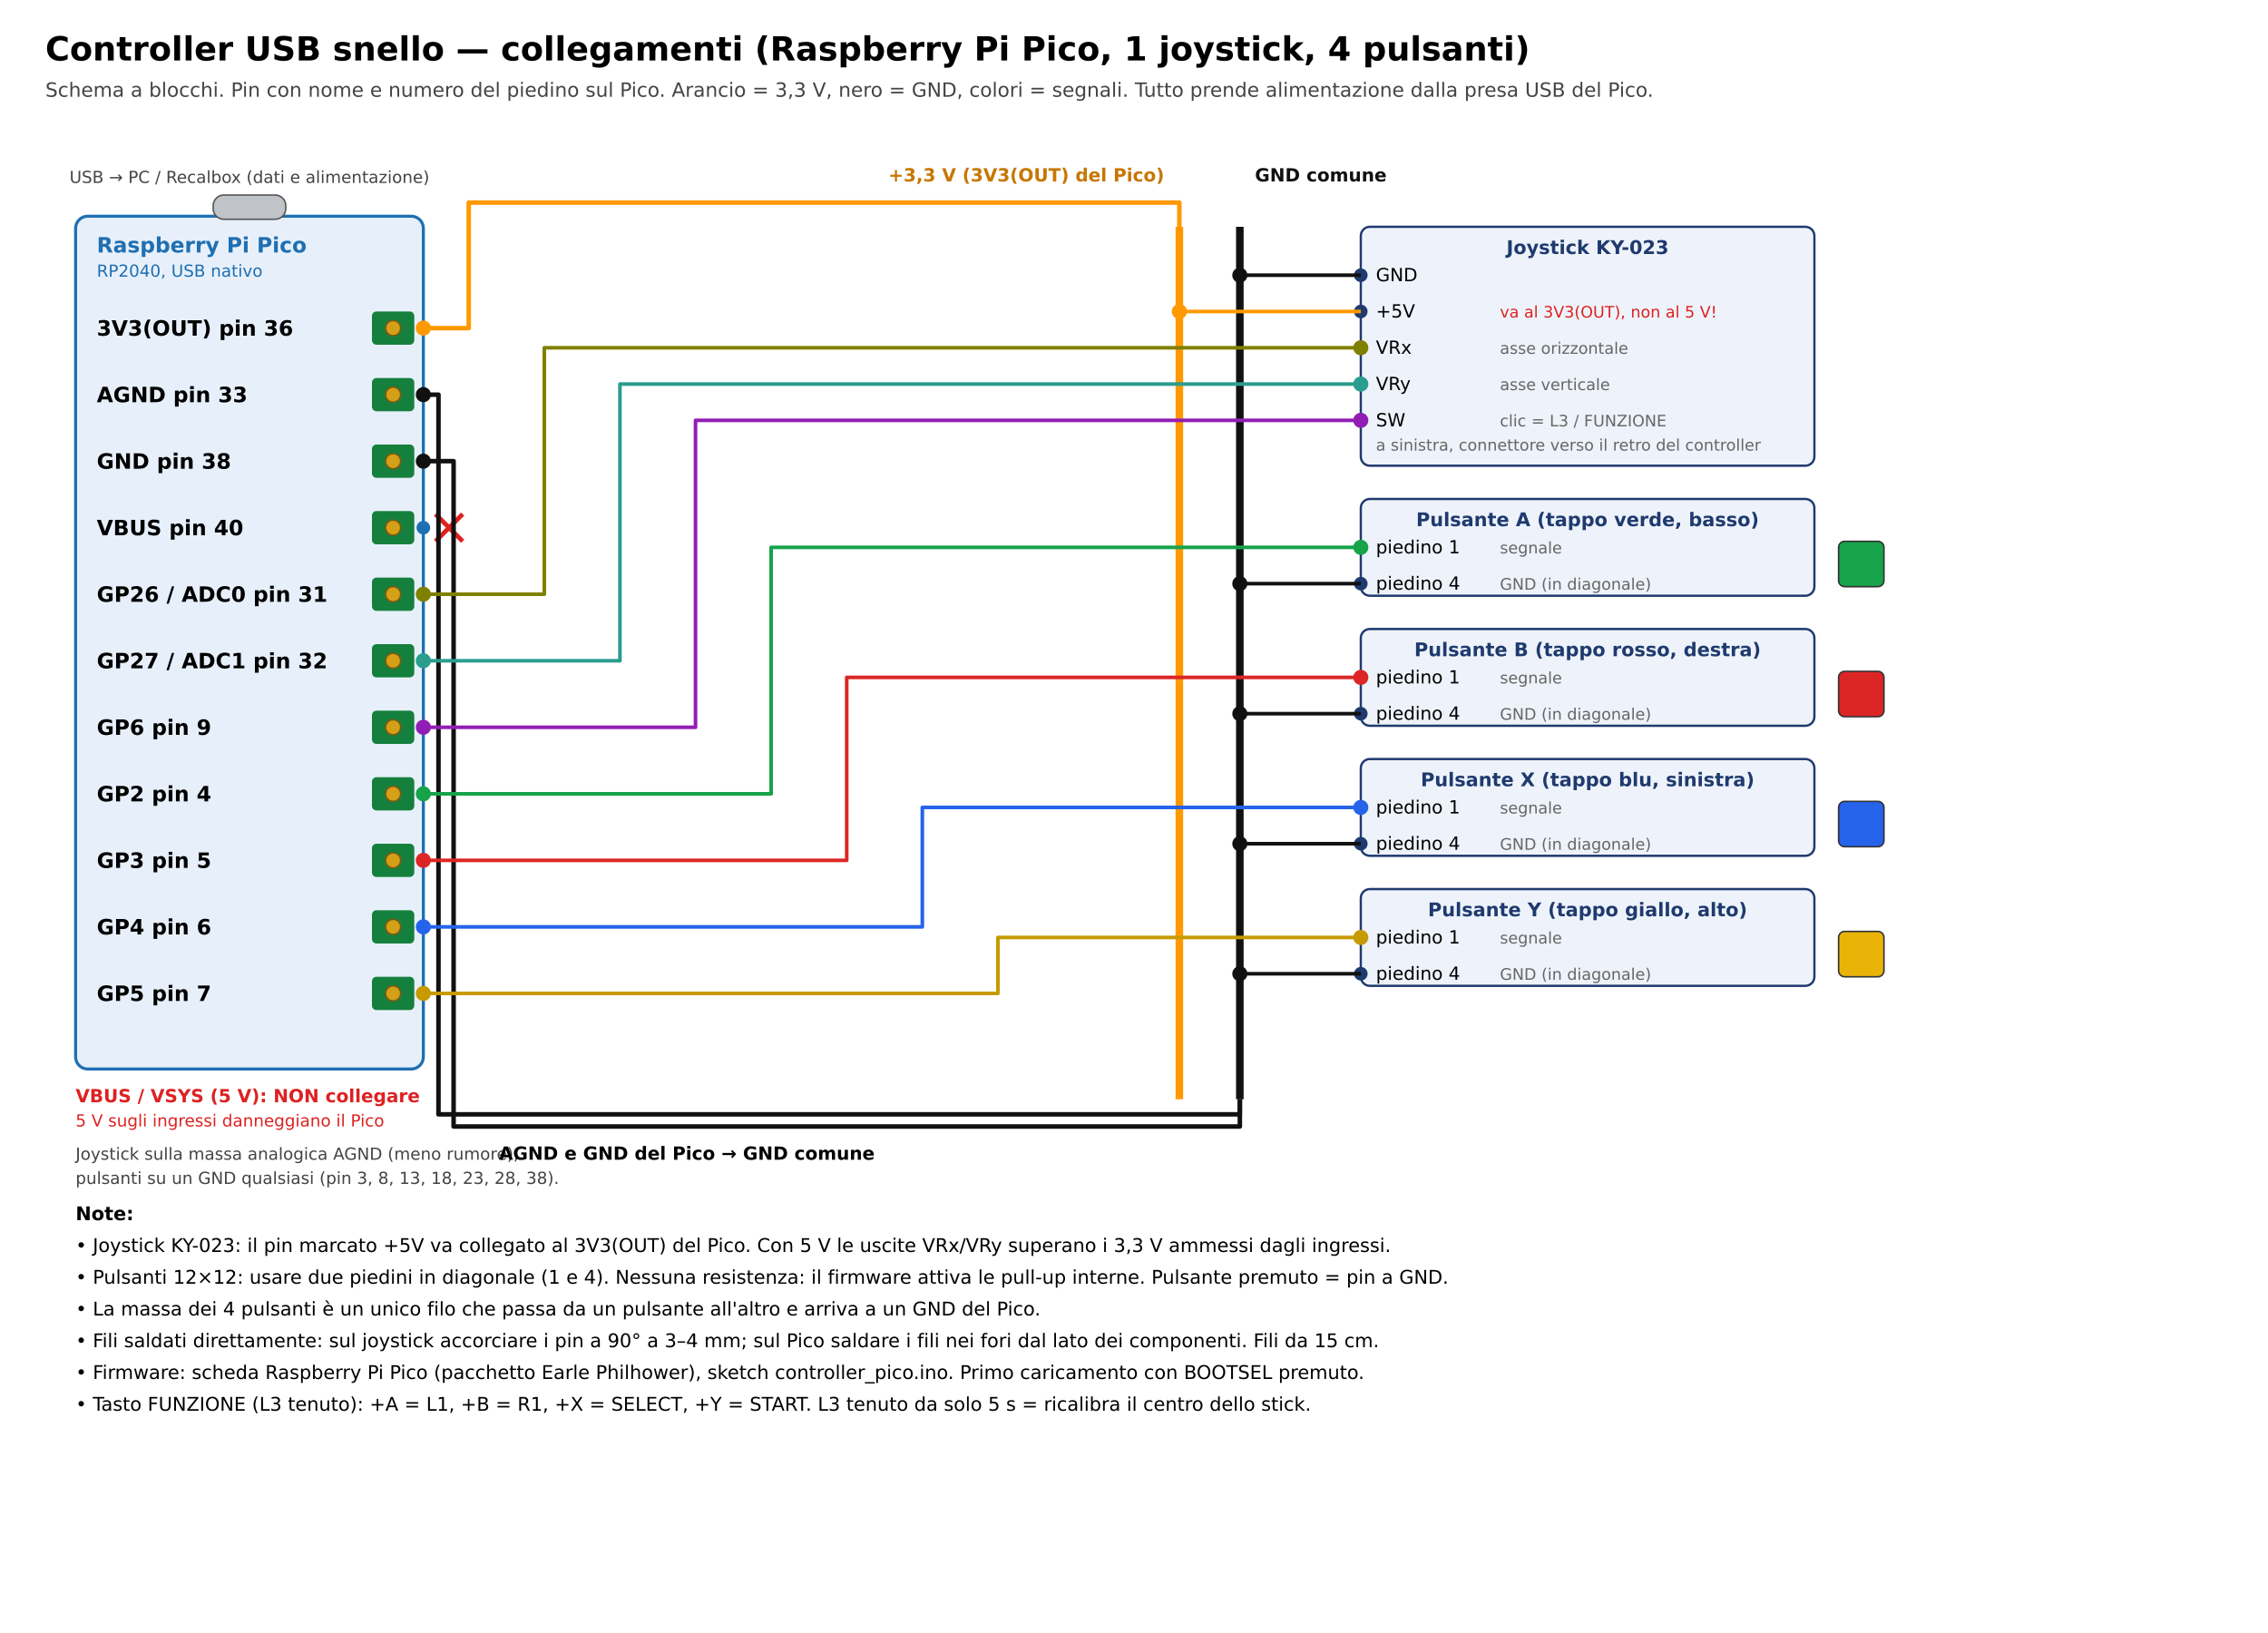
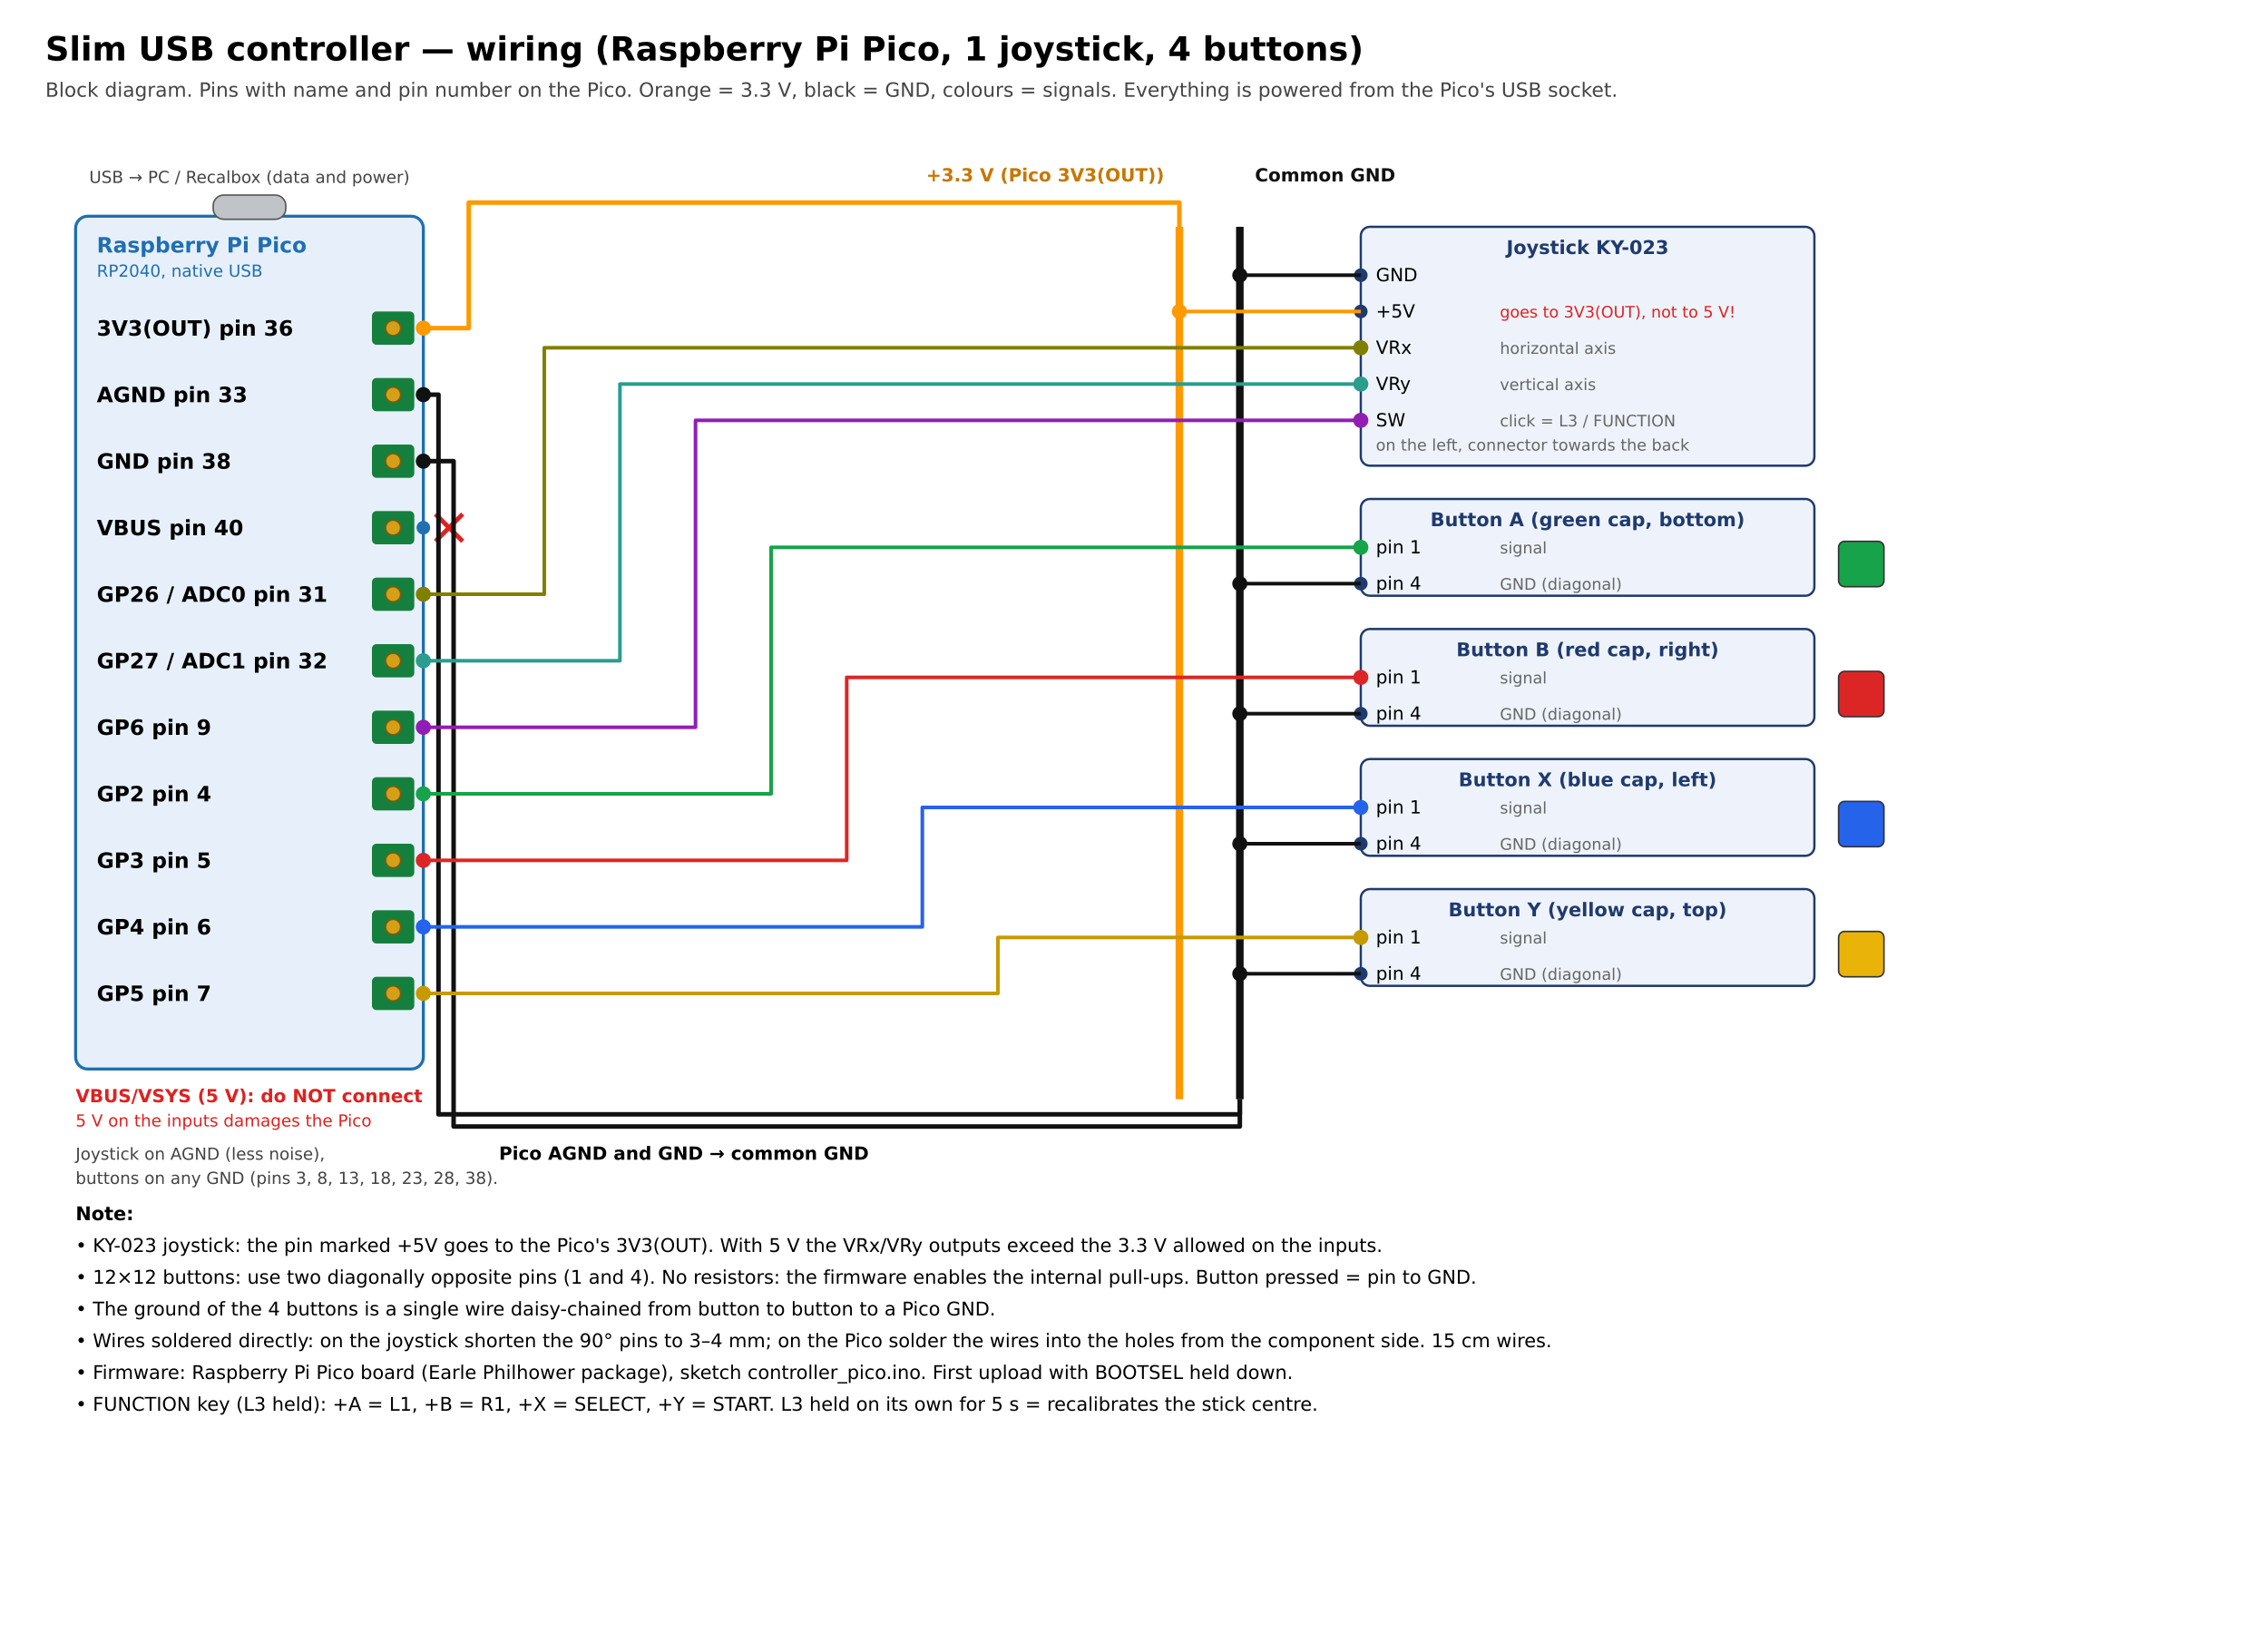
<svg xmlns="http://www.w3.org/2000/svg" width="1500" height="1080" viewBox="0 0 1500 1080" font-family="DejaVu Sans, Arial, sans-serif">
  <rect width="1500" height="1080" fill="#ffffff" />
-   <text x="30" y="40" font-size="22" font-weight="bold">Controller USB snello — collegamenti (Raspberry Pi Pico, 1 joystick, 4 pulsanti)</text>
-   <text x="30" y="64" font-size="13" fill="#444">Schema a blocchi. Pin con nome e numero del piedino sul Pico. Arancio = 3,3 V, nero = GND, colori = segnali. Tutto prende alimentazione dalla presa USB del Pico.</text>
+   <text x="30" y="40" font-size="22" font-weight="bold">Slim USB controller — wiring (Raspberry Pi Pico, 1 joystick, 4 buttons)</text>
+   <text x="30" y="64" font-size="13" fill="#444">Block diagram. Pins with name and pin number on the Pico. Orange = 3.3 V, black = GND, colours = signals. Everything is powered from the Pico's USB socket.</text>
  <rect x="900" y="150" width="300" height="158" rx="6" fill="#eef3fb" stroke="#1f3a6e" stroke-width="1.5" />
  <text x="1050.0" y="168" font-size="12.5" font-weight="bold" fill="#1f3a6e" text-anchor="middle">Joystick KY-023</text>
  <circle cx="900" cy="182" r="4.5" fill="#1f3a6e" />
  <text x="910" y="186" font-size="12">GND</text>
  <circle cx="900" cy="206" r="4.5" fill="#1f3a6e" />
  <text x="910" y="210" font-size="12">+5V</text>
-   <text x="992" y="210" font-size="10.5" fill="#d22">va al 3V3(OUT), non al 5 V!</text>
+   <text x="992" y="210" font-size="10.5" fill="#d22">goes to 3V3(OUT), not to 5 V!</text>
  <circle cx="900" cy="230" r="4.5" fill="#1f3a6e" />
  <text x="910" y="234" font-size="12">VRx</text>
-   <text x="992" y="234" font-size="10.5" fill="#666">asse orizzontale</text>
+   <text x="992" y="234" font-size="10.5" fill="#666">horizontal axis</text>
  <circle cx="900" cy="254" r="4.5" fill="#1f3a6e" />
  <text x="910" y="258" font-size="12">VRy</text>
-   <text x="992" y="258" font-size="10.5" fill="#666">asse verticale</text>
+   <text x="992" y="258" font-size="10.5" fill="#666">vertical axis</text>
  <circle cx="900" cy="278" r="4.5" fill="#1f3a6e" />
  <text x="910" y="282" font-size="12">SW</text>
-   <text x="992" y="282" font-size="10.5" fill="#666">clic = L3 / FUNZIONE</text>
-   <text x="910" y="298" font-size="10.5" fill="#666">a sinistra, connettore verso il retro del controller</text>
+   <text x="992" y="282" font-size="10.5" fill="#666">click = L3 / FUNCTION</text>
+   <text x="910" y="298" font-size="10.5" fill="#666">on the left, connector towards the back</text>
  <rect x="900" y="330" width="300" height="64" rx="6" fill="#eef3fb" stroke="#1f3a6e" stroke-width="1.5" />
-   <text x="1050.0" y="348" font-size="12.5" font-weight="bold" fill="#1f3a6e" text-anchor="middle">Pulsante A (tappo verde, basso)</text>
+   <text x="1050.0" y="348" font-size="12.5" font-weight="bold" fill="#1f3a6e" text-anchor="middle">Button A (green cap, bottom)</text>
  <circle cx="900" cy="362" r="4.5" fill="#1f3a6e" />
-   <text x="910" y="366" font-size="12">piedino 1</text>
-   <text x="992" y="366" font-size="10.5" fill="#666">segnale</text>
+   <text x="910" y="366" font-size="12">pin 1</text>
+   <text x="992" y="366" font-size="10.5" fill="#666">signal</text>
  <circle cx="900" cy="386" r="4.5" fill="#1f3a6e" />
-   <text x="910" y="390" font-size="12">piedino 4</text>
-   <text x="992" y="390" font-size="10.5" fill="#666">GND (in diagonale)</text>
+   <text x="910" y="390" font-size="12">pin 4</text>
+   <text x="992" y="390" font-size="10.5" fill="#666">GND (diagonal)</text>
  <rect x="900" y="416" width="300" height="64" rx="6" fill="#eef3fb" stroke="#1f3a6e" stroke-width="1.5" />
-   <text x="1050.0" y="434" font-size="12.5" font-weight="bold" fill="#1f3a6e" text-anchor="middle">Pulsante B (tappo rosso, destra)</text>
+   <text x="1050.0" y="434" font-size="12.5" font-weight="bold" fill="#1f3a6e" text-anchor="middle">Button B (red cap, right)</text>
  <circle cx="900" cy="448" r="4.5" fill="#1f3a6e" />
-   <text x="910" y="452" font-size="12">piedino 1</text>
-   <text x="992" y="452" font-size="10.5" fill="#666">segnale</text>
+   <text x="910" y="452" font-size="12">pin 1</text>
+   <text x="992" y="452" font-size="10.5" fill="#666">signal</text>
  <circle cx="900" cy="472" r="4.5" fill="#1f3a6e" />
-   <text x="910" y="476" font-size="12">piedino 4</text>
-   <text x="992" y="476" font-size="10.5" fill="#666">GND (in diagonale)</text>
+   <text x="910" y="476" font-size="12">pin 4</text>
+   <text x="992" y="476" font-size="10.5" fill="#666">GND (diagonal)</text>
  <rect x="900" y="502" width="300" height="64" rx="6" fill="#eef3fb" stroke="#1f3a6e" stroke-width="1.5" />
-   <text x="1050.0" y="520" font-size="12.5" font-weight="bold" fill="#1f3a6e" text-anchor="middle">Pulsante X (tappo blu, sinistra)</text>
+   <text x="1050.0" y="520" font-size="12.5" font-weight="bold" fill="#1f3a6e" text-anchor="middle">Button X (blue cap, left)</text>
  <circle cx="900" cy="534" r="4.5" fill="#1f3a6e" />
-   <text x="910" y="538" font-size="12">piedino 1</text>
-   <text x="992" y="538" font-size="10.5" fill="#666">segnale</text>
+   <text x="910" y="538" font-size="12">pin 1</text>
+   <text x="992" y="538" font-size="10.5" fill="#666">signal</text>
  <circle cx="900" cy="558" r="4.5" fill="#1f3a6e" />
-   <text x="910" y="562" font-size="12">piedino 4</text>
-   <text x="992" y="562" font-size="10.5" fill="#666">GND (in diagonale)</text>
+   <text x="910" y="562" font-size="12">pin 4</text>
+   <text x="992" y="562" font-size="10.5" fill="#666">GND (diagonal)</text>
  <rect x="900" y="588" width="300" height="64" rx="6" fill="#eef3fb" stroke="#1f3a6e" stroke-width="1.5" />
-   <text x="1050.0" y="606" font-size="12.5" font-weight="bold" fill="#1f3a6e" text-anchor="middle">Pulsante Y (tappo giallo, alto)</text>
+   <text x="1050.0" y="606" font-size="12.5" font-weight="bold" fill="#1f3a6e" text-anchor="middle">Button Y (yellow cap, top)</text>
  <circle cx="900" cy="620" r="4.5" fill="#1f3a6e" />
-   <text x="910" y="624" font-size="12">piedino 1</text>
-   <text x="992" y="624" font-size="10.5" fill="#666">segnale</text>
+   <text x="910" y="624" font-size="12">pin 1</text>
+   <text x="992" y="624" font-size="10.5" fill="#666">signal</text>
  <circle cx="900" cy="644" r="4.5" fill="#1f3a6e" />
-   <text x="910" y="648" font-size="12">piedino 4</text>
-   <text x="992" y="648" font-size="10.5" fill="#666">GND (in diagonale)</text>
+   <text x="910" y="648" font-size="12">pin 4</text>
+   <text x="992" y="648" font-size="10.5" fill="#666">GND (diagonal)</text>
  <rect x="1216" y="358" width="30" height="30" rx="4" fill="#16a34a" stroke="#333" />
  <rect x="1216" y="444" width="30" height="30" rx="4" fill="#dc2626" stroke="#333" />
  <rect x="1216" y="530" width="30" height="30" rx="4" fill="#2563eb" stroke="#333" />
  <rect x="1216" y="616" width="30" height="30" rx="4" fill="#eab308" stroke="#333" />
  <rect x="50" y="143" width="230" height="564" rx="8" fill="#e7f0fa" stroke="#1f6fb2" stroke-width="2" />
  <text x="64" y="167" font-size="14" font-weight="bold" fill="#1f6fb2">Raspberry Pi Pico</text>
-   <text x="64" y="183" font-size="11" fill="#1f6fb2">RP2040, USB nativo</text>
+   <text x="64" y="183" font-size="11" fill="#1f6fb2">RP2040, native USB</text>
  <rect x="141.0" y="129" width="48" height="16" rx="7" fill="#c0c4c8" stroke="#555" />
-   <text x="165.0" y="121" font-size="11" text-anchor="middle" fill="#444">USB → PC / Recalbox (dati e alimentazione)</text>
+   <text x="165.0" y="121" font-size="11" text-anchor="middle" fill="#444">USB → PC / Recalbox (data and power)</text>
  <rect x="246" y="206" width="28" height="22" rx="3" fill="#15803d" />
  <circle cx="260" cy="217" r="5" fill="#d4a017" stroke="#7a5a10" />
  <text x="64" y="222" font-size="14" font-weight="bold">3V3(OUT)  pin 36</text>
  <circle cx="280" cy="217" r="4.5" fill="#1f6fb2" />
  <rect x="246" y="250" width="28" height="22" rx="3" fill="#15803d" />
  <circle cx="260" cy="261" r="5" fill="#d4a017" stroke="#7a5a10" />
  <text x="64" y="266" font-size="14" font-weight="bold">AGND  pin 33</text>
  <circle cx="280" cy="261" r="4.5" fill="#1f6fb2" />
  <rect x="246" y="294" width="28" height="22" rx="3" fill="#15803d" />
  <circle cx="260" cy="305" r="5" fill="#d4a017" stroke="#7a5a10" />
  <text x="64" y="310" font-size="14" font-weight="bold">GND  pin 38</text>
  <circle cx="280" cy="305" r="4.5" fill="#1f6fb2" />
  <rect x="246" y="338" width="28" height="22" rx="3" fill="#15803d" />
  <circle cx="260" cy="349" r="5" fill="#d4a017" stroke="#7a5a10" />
  <text x="64" y="354" font-size="14" font-weight="bold">VBUS  pin 40</text>
  <circle cx="280" cy="349" r="4.5" fill="#1f6fb2" />
  <rect x="246" y="382" width="28" height="22" rx="3" fill="#15803d" />
  <circle cx="260" cy="393" r="5" fill="#d4a017" stroke="#7a5a10" />
  <text x="64" y="398" font-size="14" font-weight="bold">GP26 / ADC0  pin 31</text>
  <circle cx="280" cy="393" r="4.5" fill="#1f6fb2" />
  <rect x="246" y="426" width="28" height="22" rx="3" fill="#15803d" />
  <circle cx="260" cy="437" r="5" fill="#d4a017" stroke="#7a5a10" />
  <text x="64" y="442" font-size="14" font-weight="bold">GP27 / ADC1  pin 32</text>
  <circle cx="280" cy="437" r="4.5" fill="#1f6fb2" />
  <rect x="246" y="470" width="28" height="22" rx="3" fill="#15803d" />
  <circle cx="260" cy="481" r="5" fill="#d4a017" stroke="#7a5a10" />
  <text x="64" y="486" font-size="14" font-weight="bold">GP6  pin 9</text>
  <circle cx="280" cy="481" r="4.5" fill="#1f6fb2" />
  <rect x="246" y="514" width="28" height="22" rx="3" fill="#15803d" />
  <circle cx="260" cy="525" r="5" fill="#d4a017" stroke="#7a5a10" />
  <text x="64" y="530" font-size="14" font-weight="bold">GP2  pin 4</text>
  <circle cx="280" cy="525" r="4.5" fill="#1f6fb2" />
  <rect x="246" y="558" width="28" height="22" rx="3" fill="#15803d" />
  <circle cx="260" cy="569" r="5" fill="#d4a017" stroke="#7a5a10" />
  <text x="64" y="574" font-size="14" font-weight="bold">GP3  pin 5</text>
  <circle cx="280" cy="569" r="4.5" fill="#1f6fb2" />
  <rect x="246" y="602" width="28" height="22" rx="3" fill="#15803d" />
  <circle cx="260" cy="613" r="5" fill="#d4a017" stroke="#7a5a10" />
  <text x="64" y="618" font-size="14" font-weight="bold">GP4  pin 6</text>
  <circle cx="280" cy="613" r="4.5" fill="#1f6fb2" />
  <rect x="246" y="646" width="28" height="22" rx="3" fill="#15803d" />
  <circle cx="260" cy="657" r="5" fill="#d4a017" stroke="#7a5a10" />
  <text x="64" y="662" font-size="14" font-weight="bold">GP5  pin 7</text>
  <circle cx="280" cy="657" r="4.5" fill="#1f6fb2" />
  <line x1="288" y1="340" x2="306" y2="358" stroke="#d22" stroke-width="3" />
  <line x1="288" y1="358" x2="306" y2="340" stroke="#d22" stroke-width="3" />
-   <text x="50" y="729" font-size="12" fill="#d22" font-weight="bold">VBUS / VSYS (5 V): NON collegare</text>
-   <text x="50" y="745" font-size="11" fill="#d22">5 V sugli ingressi danneggiano il Pico</text>
-   <text x="50" y="767" font-size="11" fill="#444">Joystick sulla massa analogica AGND (meno rumore),</text>
-   <text x="50" y="783" font-size="11" fill="#444">pulsanti su un GND qualsiasi (pin 3, 8, 13, 18, 23, 28, 38).</text>
+   <text x="50" y="729" font-size="12" fill="#d22" font-weight="bold">VBUS/VSYS (5 V): do NOT connect</text>
+   <text x="50" y="745" font-size="11" fill="#d22">5 V on the inputs damages the Pico</text>
+   <text x="50" y="767" font-size="11" fill="#444">Joystick on AGND (less noise),</text>
+   <text x="50" y="783" font-size="11" fill="#444">buttons on any GND (pins 3, 8, 13, 18, 23, 28, 38).</text>
  <line x1="780" y1="150" x2="780" y2="727" stroke="#ff9900" stroke-width="5" />
  <line x1="820" y1="150" x2="820" y2="727" stroke="#111" stroke-width="5" />
-   <text x="770" y="120" font-size="12" font-weight="bold" fill="#c77700" text-anchor="end">+3,3 V (3V3(OUT) del Pico)</text>
-   <text x="830" y="120" font-size="12" font-weight="bold" fill="#111">GND comune</text>
+   <text x="770" y="120" font-size="12" font-weight="bold" fill="#c77700" text-anchor="end">+3.3 V (Pico 3V3(OUT))</text>
+   <text x="830" y="120" font-size="12" font-weight="bold" fill="#111">Common GND</text>
  <polyline points="280,217 310,217 310,134 780,134 780,150" fill="none" stroke="#ff9900" stroke-width="3" stroke-linejoin="round" />
  <circle cx="280" cy="217" r="5" fill="#ff9900" />
  <polyline points="280,261 290,261 290,737 820,737 820,727" fill="none" stroke="#111" stroke-width="3" stroke-linejoin="round" />
  <circle cx="280" cy="261" r="5" fill="#111" />
  <polyline points="280,305 300,305 300,745 820,745 820,727" fill="none" stroke="#111" stroke-width="3" stroke-linejoin="round" />
  <circle cx="280" cy="305" r="5" fill="#111" />
-   <text x="330" y="767" font-size="12" font-weight="bold">AGND e GND del Pico → GND comune</text>
+   <text x="330" y="767" font-size="12" font-weight="bold">Pico AGND and GND → common GND</text>
  <polyline points="820,182 900,182" fill="none" stroke="#111" stroke-width="2.4" stroke-linejoin="round" />
  <circle cx="820" cy="182" r="5" fill="#111" />
  <polyline points="780,206 900,206" fill="none" stroke="#ff9900" stroke-width="2.4" stroke-linejoin="round" />
  <circle cx="780" cy="206" r="5" fill="#ff9900" />
  <polyline points="820,386 900,386" fill="none" stroke="#111" stroke-width="2.4" stroke-linejoin="round" />
  <circle cx="820" cy="386" r="5" fill="#111" />
  <polyline points="820,472 900,472" fill="none" stroke="#111" stroke-width="2.4" stroke-linejoin="round" />
  <circle cx="820" cy="472" r="5" fill="#111" />
  <polyline points="820,558 900,558" fill="none" stroke="#111" stroke-width="2.4" stroke-linejoin="round" />
  <circle cx="820" cy="558" r="5" fill="#111" />
  <polyline points="820,644 900,644" fill="none" stroke="#111" stroke-width="2.4" stroke-linejoin="round" />
  <circle cx="820" cy="644" r="5" fill="#111" />
  <polyline points="280,393 360,393 360,230 900,230" fill="none" stroke="#808000" stroke-width="2.4" stroke-linejoin="round" />
  <circle cx="280" cy="393" r="5" fill="#808000" />
  <circle cx="900" cy="230" r="5" fill="#808000" />
  <polyline points="280,437 410,437 410,254 900,254" fill="none" stroke="#2a9d8f" stroke-width="2.4" stroke-linejoin="round" />
  <circle cx="280" cy="437" r="5" fill="#2a9d8f" />
  <circle cx="900" cy="254" r="5" fill="#2a9d8f" />
  <polyline points="280,481 460,481 460,278 900,278" fill="none" stroke="#911eb4" stroke-width="2.4" stroke-linejoin="round" />
  <circle cx="280" cy="481" r="5" fill="#911eb4" />
  <circle cx="900" cy="278" r="5" fill="#911eb4" />
  <polyline points="280,525 510,525 510,362 900,362" fill="none" stroke="#16a34a" stroke-width="2.4" stroke-linejoin="round" />
  <circle cx="280" cy="525" r="5" fill="#16a34a" />
  <circle cx="900" cy="362" r="5" fill="#16a34a" />
  <polyline points="280,569 560,569 560,448 900,448" fill="none" stroke="#dc2626" stroke-width="2.4" stroke-linejoin="round" />
  <circle cx="280" cy="569" r="5" fill="#dc2626" />
  <circle cx="900" cy="448" r="5" fill="#dc2626" />
  <polyline points="280,613 610,613 610,534 900,534" fill="none" stroke="#2563eb" stroke-width="2.4" stroke-linejoin="round" />
  <circle cx="280" cy="613" r="5" fill="#2563eb" />
  <circle cx="900" cy="534" r="5" fill="#2563eb" />
  <polyline points="280,657 660,657 660,620 900,620" fill="none" stroke="#c79a00" stroke-width="2.4" stroke-linejoin="round" />
  <circle cx="280" cy="657" r="5" fill="#c79a00" />
  <circle cx="900" cy="620" r="5" fill="#c79a00" />
  <text x="50" y="807" font-size="12.5" font-weight="bold">Note:</text>
-   <text x="50" y="828" font-size="12.5" font-weight="normal">• Joystick KY-023: il pin marcato +5V va collegato al 3V3(OUT) del Pico. Con 5 V le uscite VRx/VRy superano i 3,3 V ammessi dagli ingressi.</text>
-   <text x="50" y="849" font-size="12.5" font-weight="normal">• Pulsanti 12×12: usare due piedini in diagonale (1 e 4). Nessuna resistenza: il firmware attiva le pull-up interne. Pulsante premuto = pin a GND.</text>
-   <text x="50" y="870" font-size="12.5" font-weight="normal">• La massa dei 4 pulsanti è un unico filo che passa da un pulsante all'altro e arriva a un GND del Pico.</text>
-   <text x="50" y="891" font-size="12.5" font-weight="normal">• Fili saldati direttamente: sul joystick accorciare i pin a 90° a 3–4 mm; sul Pico saldare i fili nei fori dal lato dei componenti. Fili da 15 cm.</text>
-   <text x="50" y="912" font-size="12.5" font-weight="normal">• Firmware: scheda Raspberry Pi Pico (pacchetto Earle Philhower), sketch controller_pico.ino. Primo caricamento con BOOTSEL premuto.</text>
-   <text x="50" y="933" font-size="12.5" font-weight="normal">• Tasto FUNZIONE (L3 tenuto): +A = L1, +B = R1, +X = SELECT, +Y = START.  L3 tenuto da solo 5 s = ricalibra il centro dello stick.</text>
+   <text x="50" y="828" font-size="12.5" font-weight="normal">• KY-023 joystick: the pin marked +5V goes to the Pico's 3V3(OUT). With 5 V the VRx/VRy outputs exceed the 3.3 V allowed on the inputs.</text>
+   <text x="50" y="849" font-size="12.5" font-weight="normal">• 12×12 buttons: use two diagonally opposite pins (1 and 4). No resistors: the firmware enables the internal pull-ups. Button pressed = pin to GND.</text>
+   <text x="50" y="870" font-size="12.5" font-weight="normal">• The ground of the 4 buttons is a single wire daisy-chained from button to button to a Pico GND.</text>
+   <text x="50" y="891" font-size="12.5" font-weight="normal">• Wires soldered directly: on the joystick shorten the 90° pins to 3–4 mm; on the Pico solder the wires into the holes from the component side. 15 cm wires.</text>
+   <text x="50" y="912" font-size="12.5" font-weight="normal">• Firmware: Raspberry Pi Pico board (Earle Philhower package), sketch controller_pico.ino. First upload with BOOTSEL held down.</text>
+   <text x="50" y="933" font-size="12.5" font-weight="normal">• FUNCTION key (L3 held): +A = L1, +B = R1, +X = SELECT, +Y = START.  L3 held on its own for 5 s = recalibrates the stick centre.</text>
</svg>
